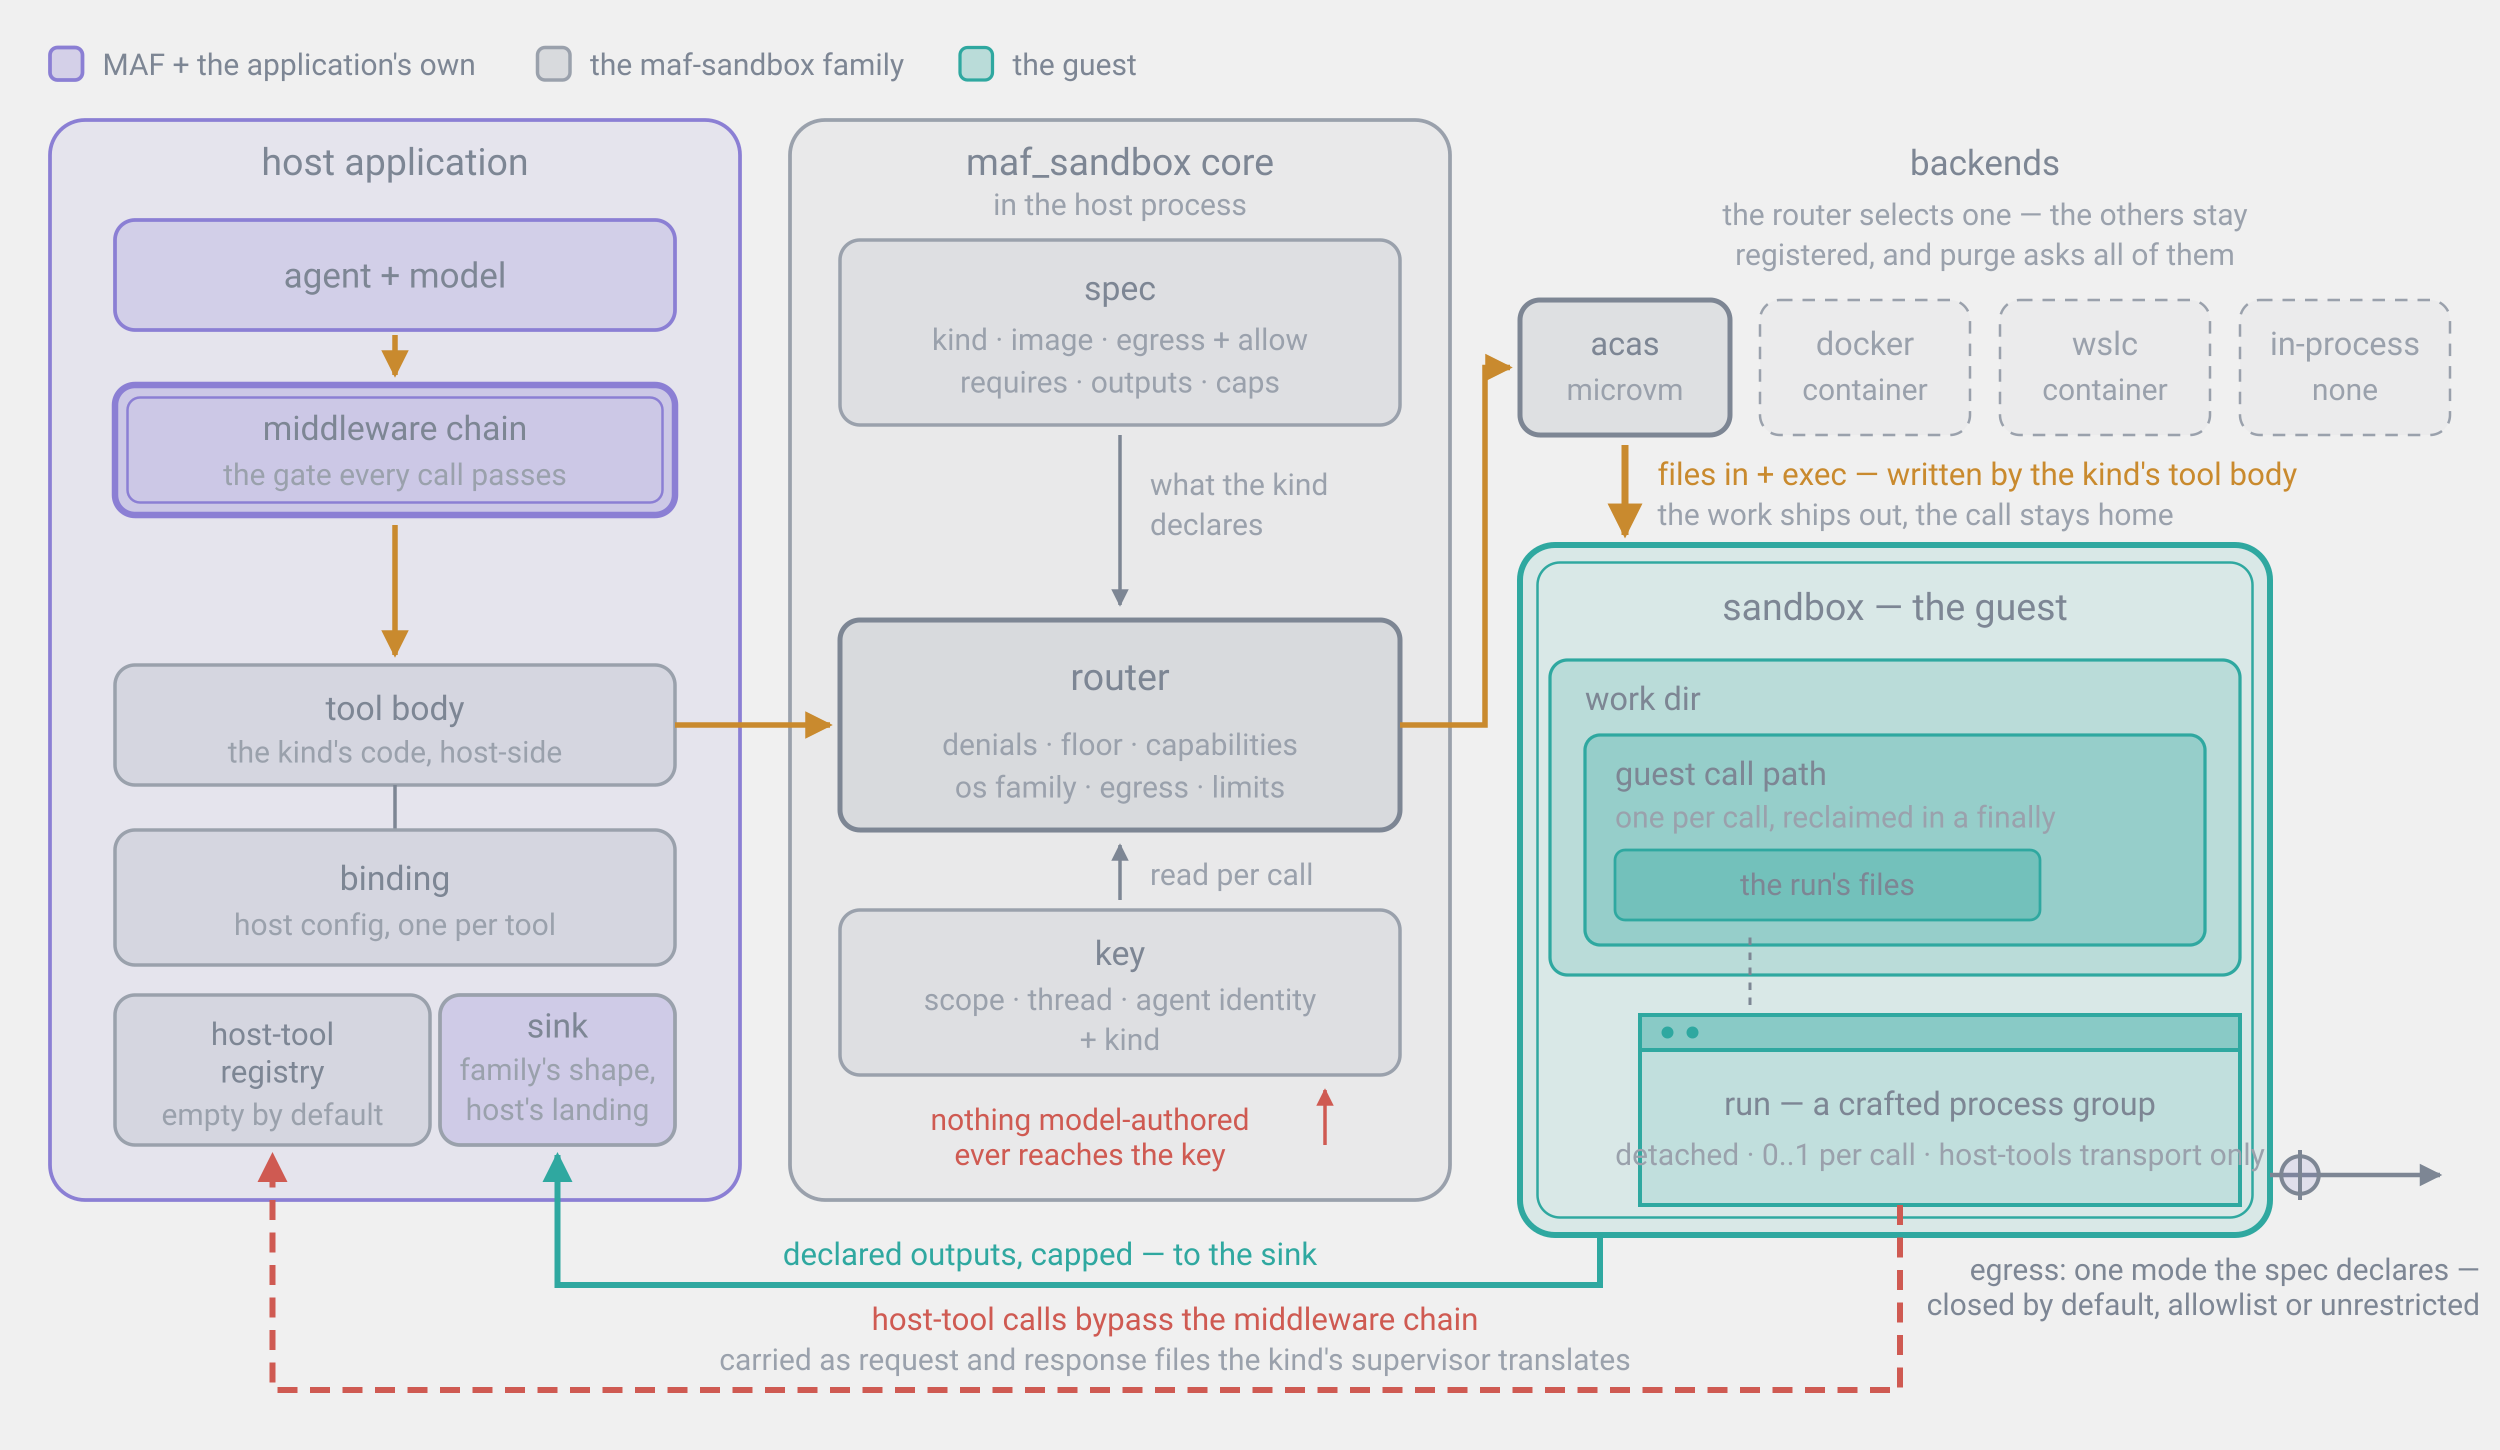
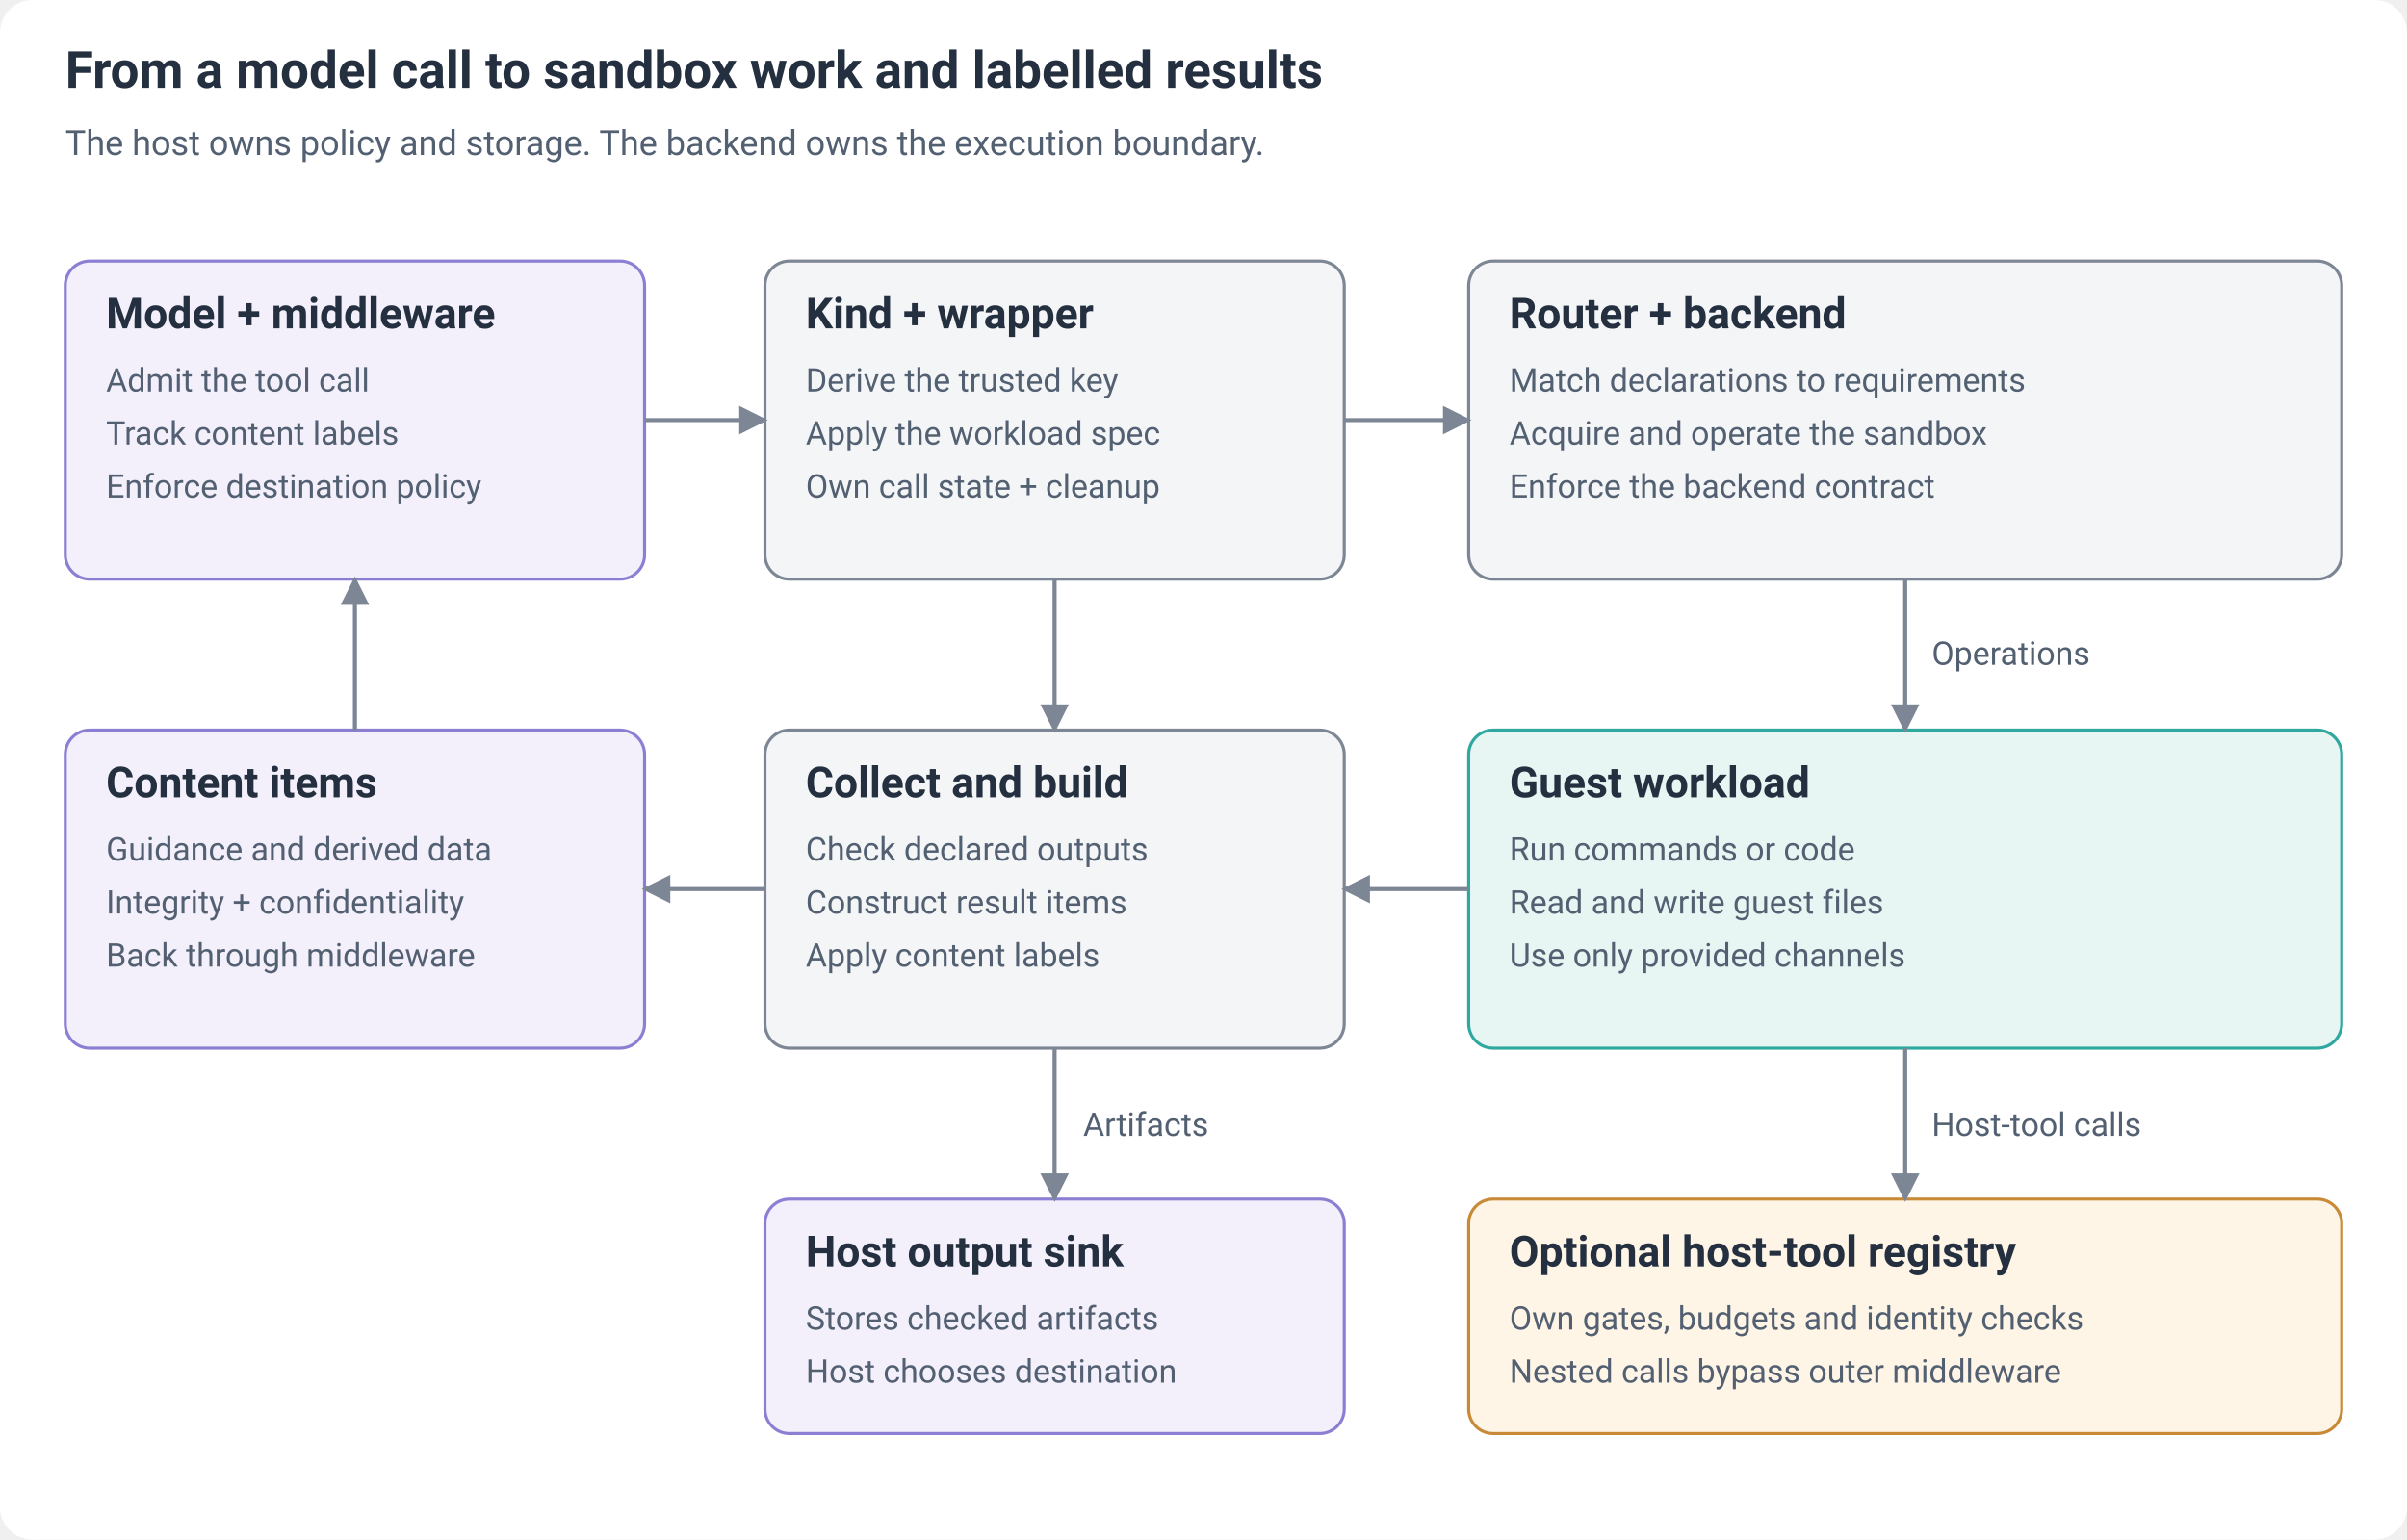
- <svg xmlns="http://www.w3.org/2000/svg" viewBox="0 0 1000 580" width="1000" height="580" role="img" aria-labelledby="map-title map-desc" font-family="ui-sans-serif, system-ui, -apple-system, 'Segoe UI', Roboto, Helvetica, Arial, sans-serif">
+ <svg xmlns="http://www.w3.org/2000/svg" viewBox="0 0 1180 755" width="1180" height="755" role="img" aria-labelledby="architecture-map-title architecture-map-desc" font-family="ui-sans-serif, system-ui, -apple-system, 'Segoe UI', Roboto, Helvetica, Arial, sans-serif">
  <defs>
-     <marker id="map-amber" viewBox="0 0 10 10" refX="9" refY="5" markerWidth="5" markerHeight="5" orient="auto-start-reverse">
-       <path d="M 0 0 L 10 5 L 0 10 z" fill="#c98a2e" />
-     </marker>
-     <marker id="map-slate" viewBox="0 0 10 10" refX="9" refY="5" markerWidth="5" markerHeight="5" orient="auto-start-reverse">
+     <marker id="architecture-map-arrow" viewBox="0 0 10 10" refX="9" refY="5" markerWidth="7" markerHeight="7" orient="auto-start-reverse">
      <path d="M 0 0 L 10 5 L 0 10 z" fill="#7d8694" />
    </marker>
-     <marker id="map-teal" viewBox="0 0 10 10" refX="9" refY="5" markerWidth="5" markerHeight="5" orient="auto-start-reverse">
-       <path d="M 0 0 L 10 5 L 0 10 z" fill="#2fa8a0" />
-     </marker>
-     <marker id="map-red" viewBox="0 0 10 10" refX="9" refY="5" markerWidth="5" markerHeight="5" orient="auto-start-reverse">
-       <path d="M 0 0 L 10 5 L 0 10 z" fill="#cf5a52" />
-     </marker>
  </defs>
-   <rect x="20" y="19" width="13" height="13" rx="3" fill="#8b7fd4" fill-opacity="0.28" stroke="#8b7fd4" stroke-width="1.5" />
-   <text x="41" y="30" font-size="12" fill="#7d8694">MAF + the application's own</text>
-   <rect x="215" y="19" width="13" height="13" rx="3" fill="#9aa1ac" fill-opacity="0.28" stroke="#9aa1ac" stroke-width="1.4" />
-   <text x="236" y="30" font-size="12" fill="#7d8694">the maf-sandbox family</text>
-   <rect x="384" y="19" width="13" height="13" rx="3" fill="#2fa8a0" fill-opacity="0.28" stroke="#2fa8a0" stroke-width="1.3" />
-   <text x="405" y="30" font-size="12" fill="#7d8694">the guest</text>
-   <rect x="20" y="48" width="276" height="432" rx="14" fill="#8b7fd4" fill-opacity="0.10" stroke="#8b7fd4" stroke-width="1.5" />
-   <text x="158" y="70" text-anchor="middle" font-size="15" fill="#7d8694">host application</text>
-   <rect x="46" y="88" width="224" height="44" rx="8" fill="#8b7fd4" fill-opacity="0.20" stroke="#8b7fd4" stroke-width="1.5" />
-   <text x="158" y="115" text-anchor="middle" font-size="14" fill="#7d8694">agent + model</text>
-   <rect x="46" y="154" width="224" height="52" rx="8" fill="#8b7fd4" fill-opacity="0.28" stroke="#8b7fd4" stroke-width="2.6" />
-   <rect x="51" y="159" width="214" height="42" rx="5" fill="none" stroke="#8b7fd4" stroke-width="1" />
-   <text x="158" y="176" text-anchor="middle" font-size="13.5" fill="#7d8694">middleware chain</text>
-   <text x="158" y="194" text-anchor="middle" font-size="12" fill="#9aa1ac">the gate every call passes</text>
-   <rect x="46" y="266" width="224" height="48" rx="8" fill="#9aa1ac" fill-opacity="0.20" stroke="#9aa1ac" stroke-width="1.4" />
-   <text x="158" y="288" text-anchor="middle" font-size="13.5" fill="#7d8694">tool body</text>
-   <text x="158" y="305" text-anchor="middle" font-size="12" fill="#9aa1ac">the kind's code, host-side</text>
-   <line x1="158" y1="314" x2="158" y2="332" stroke="#7d8694" stroke-width="1.4" />
-   <rect x="46" y="332" width="224" height="54" rx="8" fill="#9aa1ac" fill-opacity="0.20" stroke="#9aa1ac" stroke-width="1.4" />
-   <text x="158" y="356" text-anchor="middle" font-size="13.5" fill="#7d8694">binding</text>
-   <text x="158" y="374" text-anchor="middle" font-size="12" fill="#9aa1ac">host config, one per tool</text>
-   <rect x="46" y="398" width="126" height="60" rx="8" fill="#9aa1ac" fill-opacity="0.20" stroke="#9aa1ac" stroke-width="1.4" />
-   <text x="109" y="418" text-anchor="middle" font-size="12.5" fill="#7d8694">host-tool</text>
-   <text x="109" y="433" text-anchor="middle" font-size="12.5" fill="#7d8694">registry</text>
-   <text x="109" y="450" text-anchor="middle" font-size="12" fill="#9aa1ac">empty by default</text>
-   <rect x="176" y="398" width="94" height="60" rx="8" fill="#8b7fd4" fill-opacity="0.24" stroke="#9aa1ac" stroke-width="1.5" />
-   <text x="223" y="415" text-anchor="middle" font-size="13.5" fill="#7d8694">sink</text>
-   <text x="223" y="432" text-anchor="middle" font-size="12" fill="#9aa1ac">family's shape,</text>
-   <text x="223" y="448" text-anchor="middle" font-size="12" fill="#9aa1ac">host's landing</text>
-   <rect x="316" y="48" width="264" height="432" rx="14" fill="#9aa1ac" fill-opacity="0.08" stroke="#9aa1ac" stroke-width="1.5" />
-   <text x="448" y="70" text-anchor="middle" font-size="15" fill="#7d8694">maf_sandbox core</text>
-   <text x="448" y="86" text-anchor="middle" font-size="12" fill="#9aa1ac">in the host process</text>
-   <rect x="336" y="96" width="224" height="74" rx="8" fill="#9aa1ac" fill-opacity="0.14" stroke="#9aa1ac" stroke-width="1.4" />
-   <text x="448" y="120" text-anchor="middle" font-size="13.5" fill="#7d8694">spec</text>
-   <text x="448" y="140" text-anchor="middle" font-size="12" fill="#9aa1ac">kind · image · egress + allow</text>
-   <text x="448" y="157" text-anchor="middle" font-size="12" fill="#9aa1ac">requires · outputs · caps</text>
-   <line x1="448" y1="174" x2="448" y2="242" stroke="#7d8694" stroke-width="1.4" marker-end="url(#map-slate)" />
-   <text x="460" y="198" font-size="12" fill="#9aa1ac">what the kind</text>
-   <text x="460" y="214" font-size="12" fill="#9aa1ac">declares</text>
-   <rect x="336" y="248" width="224" height="84" rx="8" fill="#9aa1ac" fill-opacity="0.20" stroke="#7d8694" stroke-width="2" />
-   <text x="448" y="276" text-anchor="middle" font-size="15" fill="#7d8694">router</text>
-   <text x="448" y="302" text-anchor="middle" font-size="12" fill="#9aa1ac">denials · floor · capabilities</text>
-   <text x="448" y="319" text-anchor="middle" font-size="12" fill="#9aa1ac">os family · egress · limits</text>
-   <line x1="448" y1="360" x2="448" y2="338" stroke="#7d8694" stroke-width="1.4" marker-end="url(#map-slate)" />
-   <text x="460" y="354" font-size="12" fill="#9aa1ac">read per call</text>
-   <rect x="336" y="364" width="224" height="66" rx="8" fill="#9aa1ac" fill-opacity="0.14" stroke="#9aa1ac" stroke-width="1.4" />
-   <text x="448" y="386" text-anchor="middle" font-size="13.5" fill="#7d8694">key</text>
-   <text x="448" y="404" text-anchor="middle" font-size="12" fill="#9aa1ac">scope · thread · agent identity</text>
-   <text x="448" y="420" text-anchor="middle" font-size="12" fill="#9aa1ac">+ kind</text>
-   <line x1="530" y1="458" x2="530" y2="436" stroke="#cf5a52" stroke-width="1.4" marker-end="url(#map-red)" />
-   <text x="436" y="452" text-anchor="middle" font-size="12" fill="#cf5a52">nothing model-authored</text>
-   <text x="436" y="466" text-anchor="middle" font-size="12" fill="#cf5a52">ever reaches the key</text>
-   <text x="794" y="70" text-anchor="middle" font-size="14" fill="#7d8694">backends</text>
-   <text x="794" y="90" text-anchor="middle" font-size="12" fill="#9aa1ac">the router selects one — the others stay</text>
-   <text x="794" y="106" text-anchor="middle" font-size="12" fill="#9aa1ac">registered, and purge asks all of them</text>
-   <rect x="608" y="120" width="84" height="54" rx="8" fill="#9aa1ac" fill-opacity="0.20" stroke="#7d8694" stroke-width="2" />
-   <text x="650" y="142" text-anchor="middle" font-size="13" fill="#7d8694">acas</text>
-   <text x="650" y="160" text-anchor="middle" font-size="12" fill="#9aa1ac">microvm</text>
-   <rect x="704" y="120" width="84" height="54" rx="8" fill="#9aa1ac" fill-opacity="0.06" stroke="#9aa1ac" stroke-width="1" stroke-dasharray="5 4" />
-   <text x="746" y="142" text-anchor="middle" font-size="13" fill="#9aa1ac">docker</text>
-   <text x="746" y="160" text-anchor="middle" font-size="12" fill="#9aa1ac">container</text>
-   <rect x="800" y="120" width="84" height="54" rx="8" fill="#9aa1ac" fill-opacity="0.06" stroke="#9aa1ac" stroke-width="1" stroke-dasharray="5 4" />
-   <text x="842" y="142" text-anchor="middle" font-size="13" fill="#9aa1ac">wslc</text>
-   <text x="842" y="160" text-anchor="middle" font-size="12" fill="#9aa1ac">container</text>
-   <rect x="896" y="120" width="84" height="54" rx="8" fill="#9aa1ac" fill-opacity="0.06" stroke="#9aa1ac" stroke-width="1" stroke-dasharray="5 4" />
-   <text x="938" y="142" text-anchor="middle" font-size="13" fill="#9aa1ac">in-process</text>
-   <text x="938" y="160" text-anchor="middle" font-size="12" fill="#9aa1ac">none</text>
-   <rect x="608" y="218" width="300" height="276" rx="14" fill="#2fa8a0" fill-opacity="0.12" stroke="#2fa8a0" stroke-width="2.4" />
-   <rect x="615" y="225" width="286" height="262" rx="9" fill="none" stroke="#2fa8a0" stroke-width="1" />
-   <text x="758" y="248" text-anchor="middle" font-size="15" fill="#7d8694">sandbox — the guest</text>
-   <rect x="620" y="264" width="276" height="126" rx="7" fill="#2fa8a0" fill-opacity="0.18" stroke="#2fa8a0" stroke-width="1.3" />
-   <text x="634" y="284" font-size="13" fill="#7d8694">work dir</text>
-   <rect x="634" y="294" width="248" height="84" rx="6" fill="#2fa8a0" fill-opacity="0.26" stroke="#2fa8a0" stroke-width="1.3" />
-   <text x="646" y="314" font-size="13" fill="#7d8694">guest call path</text>
-   <text x="646" y="331" font-size="12" fill="#9aa1ac">one per call, reclaimed in a finally</text>
-   <rect x="646" y="340" width="170" height="28" rx="4" fill="#2fa8a0" fill-opacity="0.34" stroke="#2fa8a0" stroke-width="1.1" />
-   <text x="731" y="358" text-anchor="middle" font-size="12" fill="#7d8694">the run's files</text>
-   <line x1="700" y1="402" x2="700" y2="372" stroke="#7d8694" stroke-width="1.2" stroke-dasharray="3 3" />
-   <rect x="656" y="406" width="240" height="76" fill="#2fa8a0" fill-opacity="0.14" stroke="#2fa8a0" stroke-width="1.6" />
-   <rect x="656" y="406" width="240" height="14" fill="#2fa8a0" fill-opacity="0.38" stroke="#2fa8a0" stroke-width="1.6" />
-   <circle cx="667" cy="413" r="2.4" fill="#2fa8a0" />
-   <circle cx="677" cy="413" r="2.4" fill="#2fa8a0" />
-   <text x="776" y="446" text-anchor="middle" font-size="13" fill="#7d8694">run — a crafted process group</text>
-   <text x="776" y="466" text-anchor="middle" font-size="12" fill="#9aa1ac">detached · 0..1 per call · host-tools transport only</text>
-   <line x1="908" y1="470" x2="976" y2="470" stroke="#7d8694" stroke-width="1.8" marker-end="url(#map-slate)" />
-   <circle cx="920" cy="470" r="7.5" fill="#8b7fd4" fill-opacity="0.15" stroke="#7d8694" stroke-width="1.6" />
-   <line x1="920" y1="460" x2="920" y2="480" stroke="#7d8694" stroke-width="1.6" />
-   <text x="992" y="512" text-anchor="end" font-size="12" fill="#7d8694">egress: one mode the spec declares —</text>
-   <text x="992" y="526" text-anchor="end" font-size="12" fill="#7d8694">closed by default, allowlist or unrestricted</text>
-   <line x1="158" y1="134" x2="158" y2="150" stroke="#c98a2e" stroke-width="2.2" marker-end="url(#map-amber)" />
-   <line x1="158" y1="210" x2="158" y2="262" stroke="#c98a2e" stroke-width="2.2" marker-end="url(#map-amber)" />
-   <line x1="270" y1="290" x2="332" y2="290" stroke="#c98a2e" stroke-width="2.2" marker-end="url(#map-amber)" />
-   <path d="M 560 290 H 594 V 147 H 604" fill="none" stroke="#c98a2e" stroke-width="2.2" marker-end="url(#map-amber)" />
-   <line x1="650" y1="178" x2="650" y2="214" stroke="#c98a2e" stroke-width="2.8" marker-end="url(#map-amber)" />
-   <text x="663" y="194" font-size="12.5" fill="#c98a2e">files in + exec — written by the kind's tool body</text>
-   <text x="663" y="210" font-size="12" fill="#9aa1ac">the work ships out, the call stays home</text>
-   <path d="M 640 494 V 514 H 223 V 462" fill="none" stroke="#2fa8a0" stroke-width="2.4" marker-end="url(#map-teal)" />
-   <text x="420" y="506" text-anchor="middle" font-size="12.5" fill="#2fa8a0">declared outputs, capped — to the sink</text>
-   <path d="M 760 482 V 556 H 109 V 462" fill="none" stroke="#cf5a52" stroke-width="2.4" stroke-dasharray="8 5" marker-end="url(#map-red)" />
-   <text x="470" y="532" text-anchor="middle" font-size="12.5" fill="#cf5a52">host-tool calls bypass the middleware chain</text>
-   <text x="470" y="548" text-anchor="middle" font-size="12" fill="#9aa1ac">carried as request and response files the kind's supervisor translates</text>
+   <rect width="1180" height="755" rx="16" fill="#ffffff" />
+   <text x="32" y="43" font-size="25" font-weight="600" fill="#243040">From a model call to sandbox work and labelled results</text>
+   <text x="32" y="76" font-size="17" font-weight="400" fill="#526072">The host owns policy and storage. The backend owns the execution boundary.</text>
+   <rect x="32" y="128" width="284" height="156" rx="12" fill="#f3f0fb" stroke="#8b7fd4" stroke-width="1.5" />
+   <text x="52" y="161" font-size="21" font-weight="600" fill="#243040">Model + middleware</text>
+   <text x="52" y="192" font-size="16" font-weight="400" fill="#526072">Admit the tool call</text>
+   <text x="52" y="218" font-size="16" font-weight="400" fill="#526072">Track content labels</text>
+   <text x="52" y="244" font-size="16" font-weight="400" fill="#526072">Enforce destination policy</text>
+   <rect x="375" y="128" width="284" height="156" rx="12" fill="#f4f5f7" stroke="#7d8694" stroke-width="1.5" />
+   <text x="395" y="161" font-size="21" font-weight="600" fill="#243040">Kind + wrapper</text>
+   <text x="395" y="192" font-size="16" font-weight="400" fill="#526072">Derive the trusted key</text>
+   <text x="395" y="218" font-size="16" font-weight="400" fill="#526072">Apply the workload spec</text>
+   <text x="395" y="244" font-size="16" font-weight="400" fill="#526072">Own call state + cleanup</text>
+   <rect x="720" y="128" width="428" height="156" rx="12" fill="#f4f5f7" stroke="#7d8694" stroke-width="1.5" />
+   <text x="740" y="161" font-size="21" font-weight="600" fill="#243040">Router + backend</text>
+   <text x="740" y="192" font-size="16" font-weight="400" fill="#526072">Match declarations to requirements</text>
+   <text x="740" y="218" font-size="16" font-weight="400" fill="#526072">Acquire and operate the sandbox</text>
+   <text x="740" y="244" font-size="16" font-weight="400" fill="#526072">Enforce the backend contract</text>
+   <path d="M 316 206 L 375 206" fill="none" stroke="#7d8694" stroke-width="2" stroke-linejoin="round" marker-end="url(#architecture-map-arrow)" />
+   <path d="M 659 206 L 720 206" fill="none" stroke="#7d8694" stroke-width="2" stroke-linejoin="round" marker-end="url(#architecture-map-arrow)" />
+   <rect x="720" y="358" width="428" height="156" rx="12" fill="#e7f5f3" stroke="#2fa8a0" stroke-width="1.5" />
+   <text x="740" y="391" font-size="21" font-weight="600" fill="#243040">Guest workload</text>
+   <text x="740" y="422" font-size="16" font-weight="400" fill="#526072">Run commands or code</text>
+   <text x="740" y="448" font-size="16" font-weight="400" fill="#526072">Read and write guest files</text>
+   <text x="740" y="474" font-size="16" font-weight="400" fill="#526072">Use only provided channels</text>
+   <path d="M 934 284 L 934 358" fill="none" stroke="#7d8694" stroke-width="2" stroke-linejoin="round" marker-end="url(#architecture-map-arrow)" />
+   <text x="947" y="326" font-size="16" font-weight="400" fill="#526072">Operations</text>
+   <rect x="375" y="358" width="284" height="156" rx="12" fill="#f4f5f7" stroke="#7d8694" stroke-width="1.5" />
+   <text x="395" y="391" font-size="21" font-weight="600" fill="#243040">Collect and build</text>
+   <text x="395" y="422" font-size="16" font-weight="400" fill="#526072">Check declared outputs</text>
+   <text x="395" y="448" font-size="16" font-weight="400" fill="#526072">Construct result items</text>
+   <text x="395" y="474" font-size="16" font-weight="400" fill="#526072">Apply content labels</text>
+   <path d="M 720 436 L 659 436" fill="none" stroke="#7d8694" stroke-width="2" stroke-linejoin="round" marker-end="url(#architecture-map-arrow)" />
+   <path d="M 517 284 L 517 358" fill="none" stroke="#7d8694" stroke-width="2" stroke-linejoin="round" marker-end="url(#architecture-map-arrow)" />
+   <rect x="32" y="358" width="284" height="156" rx="12" fill="#f3f0fb" stroke="#8b7fd4" stroke-width="1.5" />
+   <text x="52" y="391" font-size="21" font-weight="600" fill="#243040">Content items</text>
+   <text x="52" y="422" font-size="16" font-weight="400" fill="#526072">Guidance and derived data</text>
+   <text x="52" y="448" font-size="16" font-weight="400" fill="#526072">Integrity + confidentiality</text>
+   <text x="52" y="474" font-size="16" font-weight="400" fill="#526072">Back through middleware</text>
+   <path d="M 375 436 L 316 436" fill="none" stroke="#7d8694" stroke-width="2" stroke-linejoin="round" marker-end="url(#architecture-map-arrow)" />
+   <path d="M 174 358 L 174 284" fill="none" stroke="#7d8694" stroke-width="2" stroke-linejoin="round" marker-end="url(#architecture-map-arrow)" />
+   <rect x="375" y="588" width="284" height="115" rx="12" fill="#f3f0fb" stroke="#8b7fd4" stroke-width="1.5" />
+   <text x="395" y="621" font-size="21" font-weight="600" fill="#243040">Host output sink</text>
+   <text x="395" y="652" font-size="16" font-weight="400" fill="#526072">Stores checked artifacts</text>
+   <text x="395" y="678" font-size="16" font-weight="400" fill="#526072">Host chooses destination</text>
+   <path d="M 517 514 L 517 588" fill="none" stroke="#7d8694" stroke-width="2" stroke-linejoin="round" marker-end="url(#architecture-map-arrow)" />
+   <text x="531" y="557" font-size="16" font-weight="400" fill="#526072">Artifacts</text>
+   <rect x="720" y="588" width="428" height="115" rx="12" fill="#fff5e7" stroke="#c88a37" stroke-width="1.5" />
+   <text x="740" y="621" font-size="21" font-weight="600" fill="#243040">Optional host-tool registry</text>
+   <text x="740" y="652" font-size="16" font-weight="400" fill="#526072">Own gates, budgets and identity checks</text>
+   <text x="740" y="678" font-size="16" font-weight="400" fill="#526072">Nested calls bypass outer middleware</text>
+   <path d="M 934 514 L 934 588" fill="none" stroke="#7d8694" stroke-width="2" stroke-linejoin="round" marker-end="url(#architecture-map-arrow)" />
+   <text x="947" y="557" font-size="16" font-weight="400" fill="#526072">Host-tool calls</text>
</svg>
